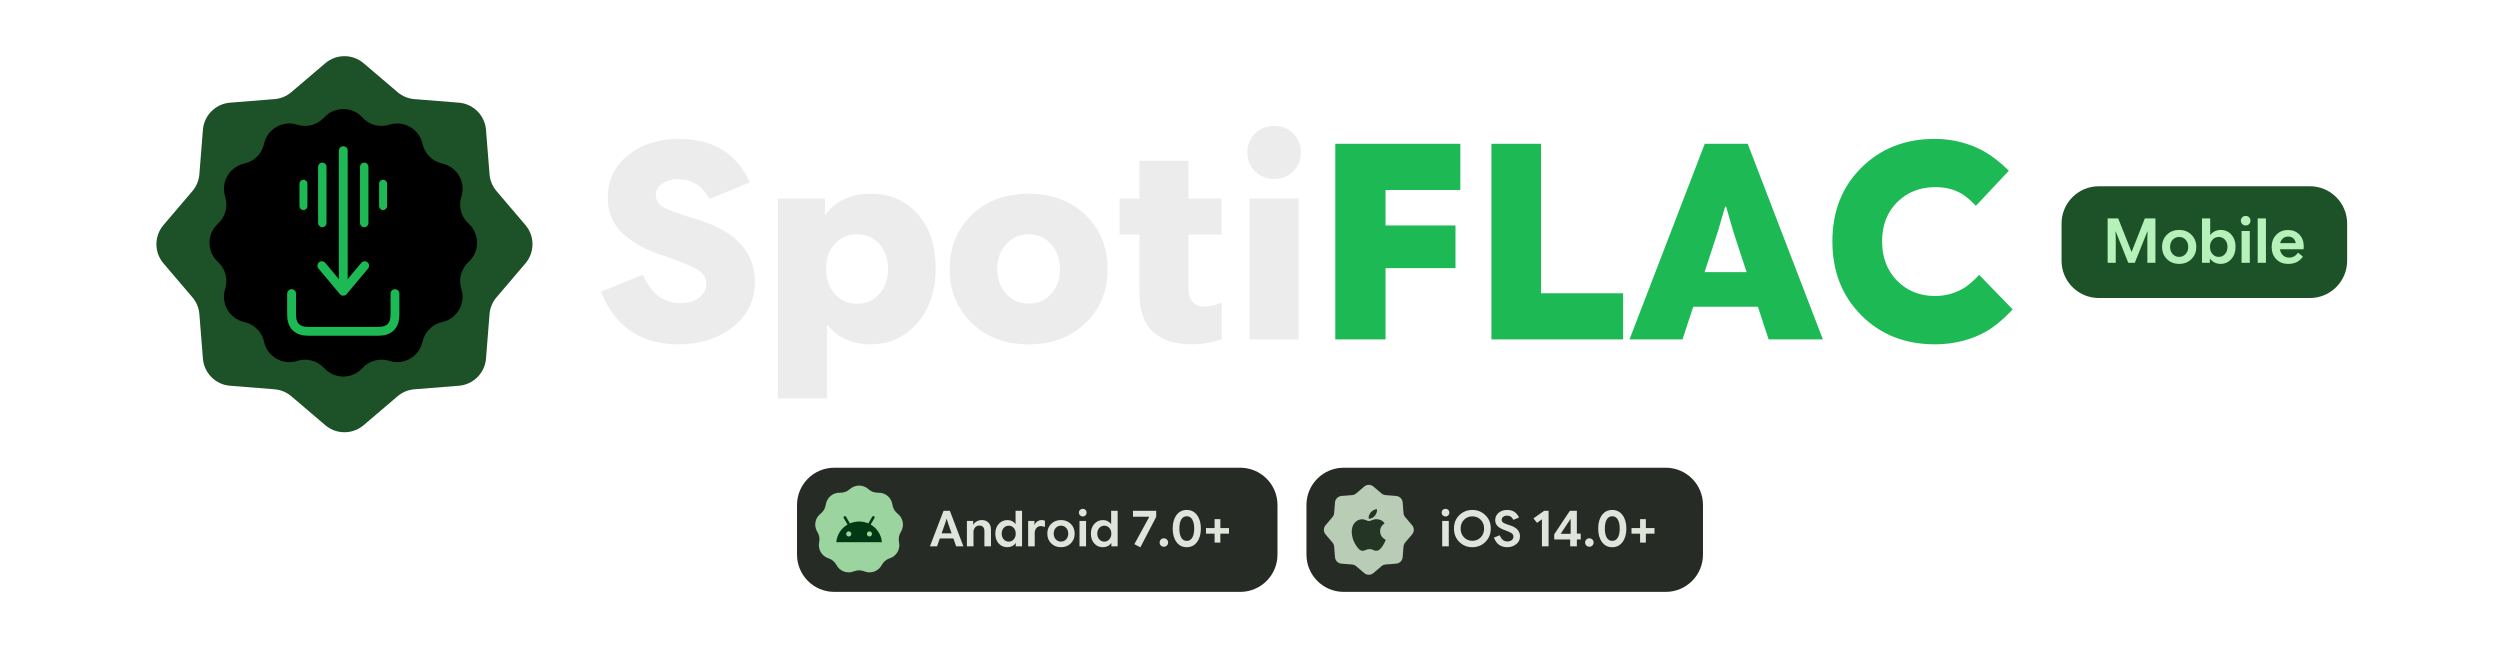
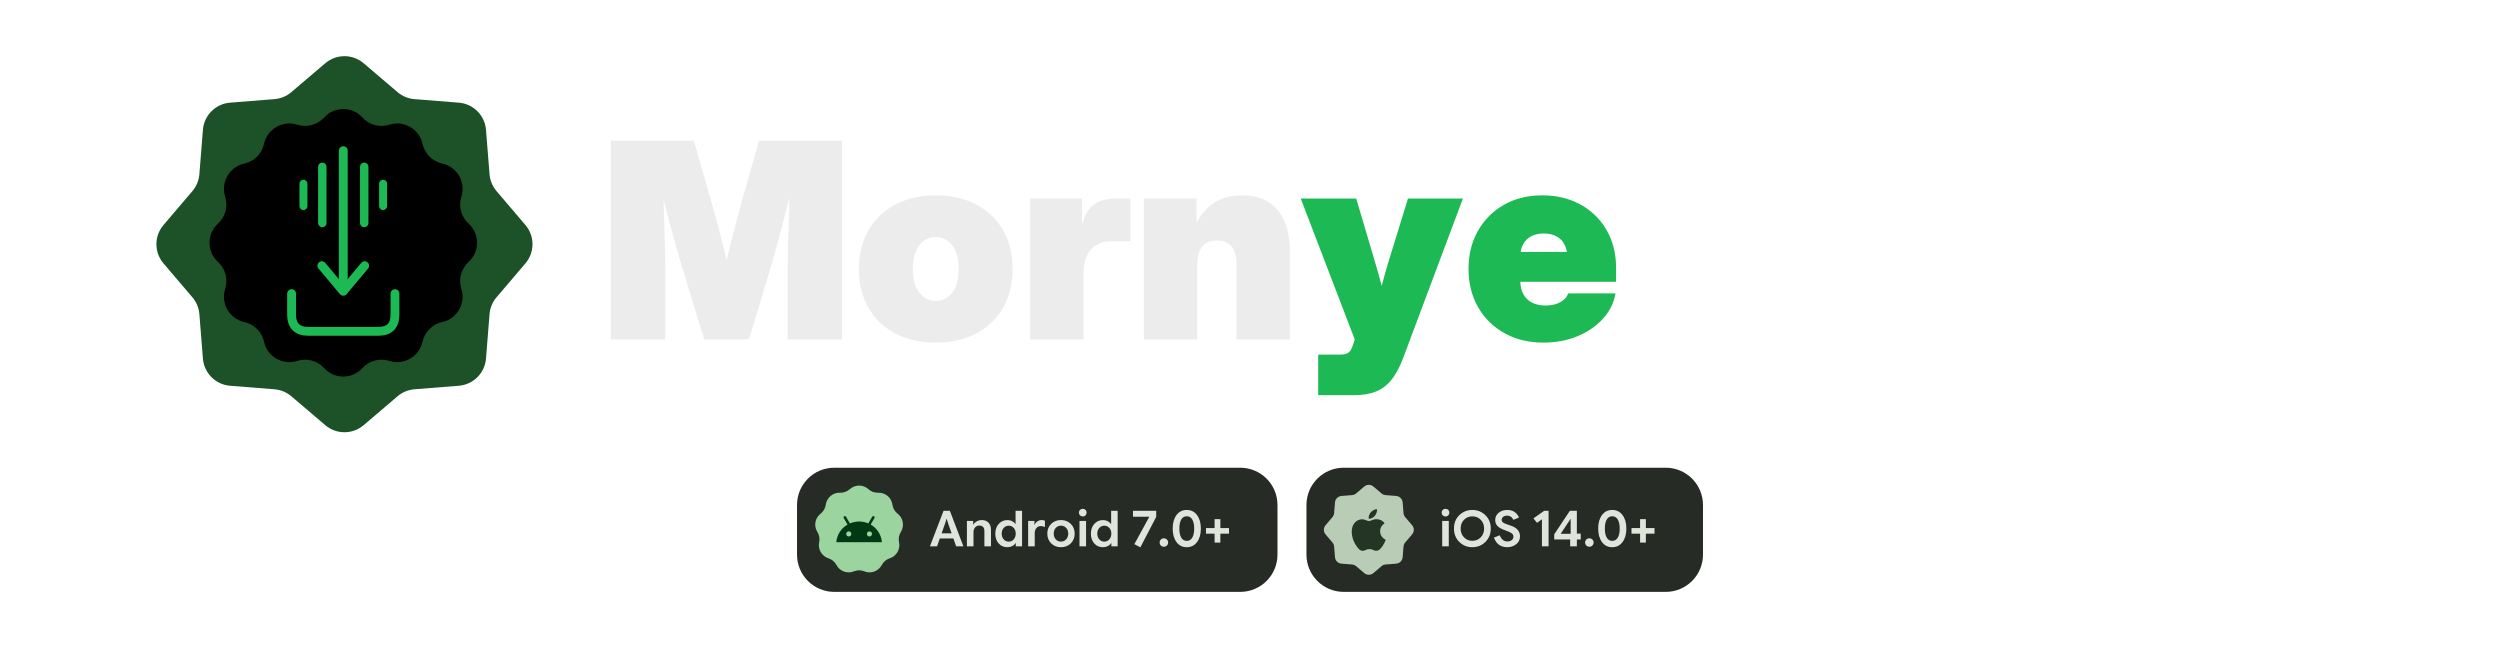
- <svg xmlns="http://www.w3.org/2000/svg" width="1208" height="320" viewBox="0 0 1208 320" role="img" aria-label="SpotiFLAC Mobile for Android 7.0+ and iOS 14.0+">
+ <svg xmlns="http://www.w3.org/2000/svg" width="1208" height="320" viewBox="0 0 1208 320" role="img" aria-label="Mornye for Android 7.0+ and iOS 14.0+">
  <style>
    .front, .back { transform-origin: 165.87px 118px; }
    .front { animation: spin 40s linear infinite; }
    .back { animation: spin 64s linear infinite reverse; }
    @keyframes spin { to { transform: rotate(360deg); } }
    @media (prefers-reduced-motion: reduce) { .front, .back { animation: none; } }
  </style>
  <g class="back">
    <path d="M99.69 50.00C99.69 51.79 99.07 53.59 97.83 55.04C95.30 58.01 92.77 60.98 90.24 63.95C89.18 65.19 88.54 66.74 88.41 68.37C88.10 72.26 87.79 76.15 87.48 80.04C87.18 83.84 84.15 86.87 80.35 87.17C76.46 87.48 72.57 87.79 68.68 88.10C67.05 88.23 65.50 88.87 64.26 89.93C61.29 92.46 58.32 94.99 55.35 97.52C52.45 100.00 48.17 100.00 45.27 97.52C42.30 94.99 39.33 92.46 36.36 89.93C35.11 88.87 33.57 88.23 31.94 88.10C28.05 87.79 24.16 87.48 20.27 87.17C16.46 86.87 13.44 83.84 13.14 80.04C12.83 76.15 12.52 72.26 12.21 68.37C12.08 66.74 11.44 65.19 10.38 63.95C7.85 60.98 5.32 58.01 2.79 55.04C0.31 52.14 0.31 47.86 2.79 44.96C5.32 41.99 7.85 39.02 10.38 36.05C11.44 34.81 12.08 33.26 12.21 31.63C12.52 27.74 12.83 23.85 13.14 19.96C13.44 16.16 16.46 13.13 20.27 12.83C24.16 12.52 28.05 12.21 31.94 11.90C33.57 11.77 35.11 11.13 36.36 10.07C39.33 7.54 42.30 5.01 45.27 2.48C48.17 0.00 52.45 0.00 55.35 2.48C58.32 5.01 61.29 7.54 64.26 10.07C65.50 11.13 67.05 11.77 68.68 11.90C72.57 12.21 76.46 12.52 80.35 12.83C84.15 13.13 87.18 16.16 87.48 19.96C87.79 23.85 88.10 27.74 88.41 31.63C88.54 33.26 89.18 34.81 90.24 36.05C92.77 39.02 95.30 41.99 97.83 44.96C99.07 46.41 99.69 48.21 99.69 50.00Z" fill="#1d5128" transform="translate(73.87 26) scale(1.84)" />
  </g>
  <g class="front">
    <path d="M50.00 0.52C52.56 0.52 55.12 1.55 57.00 3.61C59.49 6.34 63.35 7.38 66.88 6.25C72.19 4.56 77.81 7.81 79.00 13.25C79.79 16.87 82.62 19.69 86.23 20.48C91.68 21.67 94.92 27.29 93.23 32.61C92.11 36.13 93.14 39.99 95.88 42.48C100.00 46.24 100.00 52.73 95.88 56.49C93.14 58.98 92.11 62.83 93.23 66.36C94.92 71.67 91.68 77.29 86.23 78.49C82.62 79.28 79.79 82.10 79.00 85.71C77.81 91.16 72.19 94.41 66.88 92.72C63.35 91.59 59.49 92.63 57.00 95.36C53.24 99.48 46.76 99.48 43.00 95.36C40.51 92.63 36.65 91.59 33.12 92.72C27.81 94.41 22.19 91.16 21.00 85.71C20.21 82.10 17.38 79.28 13.77 78.49C8.32 77.29 5.08 71.67 6.77 66.36C7.89 62.83 6.86 58.98 4.12 56.49C0.00 52.73 0.00 46.24 4.12 42.48C6.86 39.99 7.89 36.13 6.77 32.61C5.08 27.29 8.32 21.67 13.77 20.48C17.38 19.69 20.21 16.87 21.00 13.25C22.19 7.81 27.81 4.56 33.12 6.25C36.65 7.38 40.51 6.34 43.00 3.61C44.88 1.55 47.44 0.52 50.00 0.52Z" fill="#000000" transform="translate(99.87 52) scale(1.32)" />
  </g>
  <g transform="translate(101.87 56) scale(0.125)">
    <g fill="none" stroke="#1DB954" stroke-linecap="round" stroke-linejoin="round" transform="matrix(.9 0 0 .9 51.2 1.2)">
      <path stroke-width="38" d="M512 148v592" />
      <path stroke-width="36.1" d="M422 217.4v241.2m180-241.2v241.2" />
      <path stroke-width="34.2" d="M341 290v96m342-96v96" />
      <path stroke-width="38" d="m420 642 92 110 92-110M290 762v90q0 72 72 72h300q72 0 72-72v-90" />
    </g>
  </g>
-   <path d="M327.71 166.38Q314.55 166.38 305.09 160.17Q295.63 153.97 290.42 140.94Q290.42 140.94 290.42 140.94Q290.42 140.94 290.42 140.94L310.59 132.76Q310.59 132.76 310.59 132.76Q310.59 132.76 310.59 132.76Q314 140.02 318.43 143.25Q322.85 146.49 328.7 146.49Q334.2 146.49 337.74 143.89Q341.28 141.3 341.28 136.9Q341.28 132.21 335.52 129.41Q329.76 126.6 319.75 123.28Q307.51 119.23 300.6 112.52Q293.68 105.81 293.68 95.47Q293.68 83.02 303.39 75.07Q313.1 67.11 328.37 67.11Q340.43 67.11 348.87 72.26Q357.32 77.41 362.38 88.14Q362.38 88.14 362.38 88.14Q362.38 88.14 362.38 88.14L342.89 96.11Q342.89 96.11 342.89 96.11Q342.89 96.11 342.89 96.11Q340.01 91.2 336.3 88.9Q332.59 86.6 327.36 86.6Q322.98 86.6 319.93 88.75Q316.89 90.89 316.89 94.26Q316.89 97.76 320.19 99.9Q323.49 102.05 335.56 105.63Q350.85 110.06 357.82 117.82Q364.78 125.59 364.78 136.1Q364.78 149.55 354.19 157.96Q343.59 166.38 327.71 166.38ZM375.87 192.51Q375.87 192.51 375.87 192.51Q375.87 192.51 375.87 192.51V95.98Q375.87 95.98 375.87 95.98Q375.87 95.98 375.87 95.98H398.62Q398.62 95.98 398.62 95.98Q398.62 95.98 398.62 95.98V109L393.34 103.5H399.1Q402 99.19 407.66 96.39Q413.31 93.6 420.88 93.6Q434.67 93.6 443.4 103.4Q452.12 113.2 452.12 129.69Q452.12 145.83 443.23 156.1Q434.34 166.38 420.53 166.38Q413.71 166.38 408.31 163.77Q402.91 161.16 400.11 157.14H399.63V192.51Q399.63 192.51 399.63 192.51Q399.63 192.51 399.63 192.51ZM414.17 146.8Q420.62 146.8 424.86 142.09Q429.11 137.38 429.11 130.02Q429.11 122.49 424.84 117.84Q420.57 113.18 414.17 113.18Q407.77 113.18 403.48 117.82Q399.19 122.46 399.19 130.01Q399.19 137.38 403.46 142.09Q407.72 146.8 414.17 146.8ZM497.04 166.38Q480.28 166.38 469.59 156.12Q458.9 145.87 458.9 130.05Q458.9 114.02 469.6 103.81Q480.3 93.6 497.04 93.6Q513.76 93.6 524.48 103.84Q535.19 114.08 535.19 130.05Q535.19 145.87 524.51 156.12Q513.83 166.38 497.04 166.38ZM497.07 146.75Q503.56 146.75 507.87 142.02Q512.18 137.29 512.18 130.02Q512.18 122.62 507.85 117.92Q503.51 113.22 497.07 113.22Q490.53 113.22 486.21 117.93Q481.89 122.64 481.89 130.01Q481.89 137.29 486.19 142.02Q490.49 146.75 497.07 146.75ZM575.78 166.38Q563.7 166.38 557.14 160.34Q550.57 154.3 550.57 141.63V77.67Q550.57 77.67 550.57 77.67Q550.57 77.67 550.57 77.67H574.24Q574.24 77.67 574.24 77.67Q574.24 77.67 574.24 77.67V138.85Q574.24 143.52 576.22 145.83Q578.2 148.14 582.1 148.14Q583.86 148.14 585.8 147.69Q587.75 147.24 590.35 146.22Q590.35 146.22 590.35 146.22Q590.35 146.22 590.35 146.22V163.96Q590.35 163.96 590.35 163.96Q590.35 163.96 590.35 163.96Q586.1 165.28 582.8 165.83Q579.5 166.38 575.78 166.38ZM540.98 113.31Q540.98 113.31 540.98 113.31Q540.98 113.31 540.98 113.31V95.98Q540.98 95.98 540.98 95.98Q540.98 95.98 540.98 95.98H590.3Q590.3 95.98 590.3 95.98Q590.3 95.98 590.3 95.98V113.31Q590.3 113.31 590.3 113.31Q590.3 113.31 590.3 113.31ZM603.77 164Q603.77 164 603.77 164Q603.77 164 603.77 164V95.98Q603.77 95.98 603.77 95.98Q603.77 95.98 603.77 95.98H627.53Q627.53 95.98 627.53 95.98Q627.53 95.98 627.53 95.98V164Q627.53 164 627.53 164Q627.53 164 627.53 164ZM615.67 86.47Q610.19 86.47 606.45 82.78Q602.71 79.08 602.71 73.65Q602.71 68.12 606.45 64.49Q610.19 60.86 615.67 60.86Q621.23 60.86 624.91 64.49Q628.58 68.12 628.58 73.65Q628.58 79.08 624.91 82.78Q621.23 86.47 615.67 86.47Z" fill="#ececec" />
-   <path d="M645.21 164Q645.21 164 645.21 164Q645.21 164 645.21 164V69.49Q645.21 69.49 645.21 69.49Q645.21 69.49 645.21 69.49H705.63Q705.63 69.49 705.63 69.49Q705.63 69.49 705.63 69.49V91.8Q705.63 91.8 705.63 91.8Q705.63 91.8 705.63 91.8H669.5V164Q669.5 164 669.5 164Q669.5 164 669.5 164ZM659.16 129.55V108.96H703.29Q703.29 108.96 703.29 108.96Q703.29 108.96 703.29 108.96V129.55Q703.29 129.55 703.29 129.55Q703.29 129.55 703.29 129.55ZM720.65 164Q720.65 164 720.65 164Q720.65 164 720.65 164V69.49Q720.65 69.49 720.65 69.49Q720.65 69.49 720.65 69.49H744.63Q744.63 69.49 744.63 69.49Q744.63 69.49 744.63 69.49V141.69H784.28Q784.28 141.69 784.28 141.69Q784.28 141.69 784.28 141.69V164Q784.28 164 784.28 164Q784.28 164 784.28 164ZM787.38 164Q787.38 164 787.38 164Q787.38 164 787.38 164L823.74 69.49Q823.74 69.49 823.74 69.49Q823.74 69.49 823.74 69.49H844.49Q844.49 69.49 844.49 69.49Q844.49 69.49 844.49 69.49L880.83 164Q880.83 164 880.83 164Q880.83 164 880.83 164H854.59Q854.59 164 854.59 164Q854.59 164 854.59 164L837.56 111.95L834.06 99.85H833.58L830.08 111.86L812.99 164Q812.99 164 812.99 164Q812.99 164 812.99 164ZM805.59 148.2 811.75 131.48H854.57L861.12 148.2ZM934.98 166.38Q913.37 166.38 899.39 152.35Q885.41 138.33 885.41 116.66Q885.41 94.92 899.41 81.02Q913.42 67.11 934.95 67.11Q941.36 67.11 947.57 68.72Q953.79 70.32 959.11 73.37Q964.43 76.42 970.68 82.49Q970.68 82.49 970.68 82.49Q970.68 82.49 970.68 82.49L954.75 99.45Q954.75 99.45 954.75 99.45Q954.75 99.45 954.75 99.45Q950.99 95.51 948.08 93.75Q945.16 91.99 942.03 91.21Q938.89 90.43 935.13 90.43Q924.06 90.43 916.75 97.67Q909.43 104.91 909.43 116.63Q909.43 128.29 916.69 135.66Q923.95 143.03 935.04 143.03Q938.91 143.03 942.63 141.96Q946.35 140.88 949.42 138.89Q952.49 136.9 956.34 132.83Q956.34 132.83 956.34 132.83Q956.34 132.83 956.34 132.83L972.53 149.5Q972.53 149.5 972.53 149.5Q972.53 149.5 972.53 149.5Q966.02 156.41 960.42 159.74Q954.82 163.08 948.31 164.73Q941.8 166.38 934.98 166.38Z" fill="#1db954" />
-   <rect x="996.14" y="90" width="138" height="54" rx="18" fill="#1d5128" />
-   <path d="M1018.41 127Q1018.41 127 1018.41 127Q1018.41 127 1018.41 127V105.52Q1018.41 105.52 1018.41 105.52Q1018.41 105.52 1018.41 105.52H1023.51Q1023.51 105.52 1023.51 105.52Q1023.51 105.52 1023.51 105.52L1029.93 121.67H1030.03L1036.4 105.52Q1036.4 105.52 1036.4 105.52Q1036.4 105.52 1036.4 105.52H1041.5Q1041.5 105.52 1041.5 105.52Q1041.5 105.52 1041.5 105.52V127Q1041.5 127 1041.5 127Q1041.5 127 1041.5 127H1037.6Q1037.6 127 1037.6 127Q1037.6 127 1037.6 127V115.45L1037.71 111.81H1037.61L1031.53 127Q1031.53 127 1031.53 127Q1031.53 127 1031.53 127H1028.39Q1028.39 127 1028.39 127Q1028.39 127 1028.39 127L1022.31 111.81H1022.21L1022.33 115.45V127Q1022.33 127 1022.33 127Q1022.33 127 1022.33 127ZM1052.97 127.51Q1049.37 127.51 1047.04 125.18Q1044.71 122.85 1044.71 119.31Q1044.71 115.71 1047.04 113.41Q1049.38 111.11 1052.97 111.11Q1056.55 111.11 1058.89 113.43Q1061.24 115.74 1061.24 119.31Q1061.24 122.85 1058.91 125.18Q1056.58 127.51 1052.97 127.51ZM1052.97 124.13Q1054.84 124.13 1056.09 122.77Q1057.35 121.42 1057.35 119.31Q1057.35 117.16 1056.08 115.83Q1054.82 114.49 1052.97 114.49Q1051.11 114.49 1049.85 115.83Q1048.59 117.17 1048.59 119.3Q1048.59 121.42 1049.84 122.77Q1051.09 124.13 1052.97 124.13ZM1072.96 127.51Q1071.36 127.51 1070.02 126.81Q1068.68 126.11 1067.9 124.98H1066.9L1067.8 123.98V127Q1067.8 127 1067.8 127Q1067.8 127 1067.8 127H1064Q1064 127 1064 127Q1064 127 1064 127V105.52Q1064 105.52 1064 105.52Q1064 105.52 1064 105.52H1067.97Q1067.97 105.52 1067.97 105.52Q1067.97 105.52 1067.97 105.52V113.52H1068.07Q1068.83 112.43 1070.15 111.77Q1071.46 111.11 1073.01 111.11Q1076.13 111.11 1078.17 113.35Q1080.21 115.6 1080.21 119.25Q1080.21 122.86 1078.15 125.19Q1076.1 127.51 1072.96 127.51ZM1072.1 124.13Q1073.9 124.13 1075.11 122.77Q1076.32 121.41 1076.32 119.28Q1076.32 117.15 1075.1 115.82Q1073.88 114.49 1072.1 114.49Q1070.32 114.49 1069.09 115.81Q1067.86 117.14 1067.86 119.28Q1067.86 121.41 1069.08 122.77Q1070.3 124.13 1072.1 124.13ZM1083.12 127Q1083.12 127 1083.12 127Q1083.12 127 1083.12 127V111.62Q1083.12 111.62 1083.12 111.62Q1083.12 111.62 1083.12 111.62H1087.1Q1087.1 111.62 1087.1 111.62Q1087.1 111.62 1087.1 111.62V127Q1087.1 127 1087.1 127Q1087.1 127 1087.1 127ZM1085.11 108.95Q1084.14 108.95 1083.46 108.27Q1082.78 107.6 1082.78 106.63Q1082.78 105.64 1083.46 104.98Q1084.14 104.33 1085.11 104.33Q1086.11 104.33 1086.77 104.98Q1087.43 105.64 1087.43 106.63Q1087.43 107.6 1086.77 108.27Q1086.11 108.95 1085.11 108.95ZM1090.92 127Q1090.92 127 1090.92 127Q1090.92 127 1090.92 127V105.52Q1090.92 105.52 1090.92 105.52Q1090.92 105.52 1090.92 105.52H1094.9Q1094.9 105.52 1094.9 105.52Q1094.9 105.52 1094.9 105.52V127Q1094.9 127 1094.9 127Q1094.9 127 1094.9 127ZM1105.63 127.51Q1102.03 127.51 1099.85 125.22Q1097.67 122.94 1097.67 119.34Q1097.67 115.78 1099.88 113.46Q1102.08 111.14 1105.63 111.14Q1108.91 111.14 1111.04 113.32Q1113.17 115.5 1113.17 119.09Q1113.17 119.46 1113.15 119.73Q1113.12 119.99 1113.05 120.45Q1113.05 120.45 1113.05 120.45Q1113.05 120.45 1113.05 120.45L1099.62 120.46V117.47H1109.3Q1109.12 116.09 1108.17 115.19Q1107.21 114.3 1105.62 114.3Q1103.82 114.3 1102.7 115.6Q1101.57 116.91 1101.57 119.19Q1101.57 121.64 1102.83 123.06Q1104.09 124.47 1106.13 124.47Q1107.48 124.47 1108.51 123.89Q1109.55 123.31 1110.41 122.11Q1110.41 122.11 1110.41 122.11Q1110.41 122.11 1110.41 122.11L1112.78 123.99Q1112.78 123.99 1112.78 123.99Q1112.78 123.99 1112.78 123.99Q1111.54 125.73 1109.84 126.62Q1108.14 127.51 1105.63 127.51Z" fill="#b7f1ba" />
+   <path d="M295.16 164V67.96H335.25L343.88 98Q344.98 101.87 346.46 107.44Q347.94 113.02 349.52 119.14Q351.1 125.26 352.42 130.84Q353.74 136.41 354.58 140.28H347.69Q348.52 136.41 349.84 130.84Q351.17 125.26 352.71 119.14Q354.26 113.02 355.71 107.44Q357.16 101.87 358.26 98L366.76 67.96H406.92V164H380.62V126.88Q380.62 123.59 380.78 118.37Q380.94 113.15 381.14 106.96Q381.33 100.77 381.49 94.42Q381.65 88.07 381.65 82.53H384.68Q383.33 88.07 381.72 94.36Q380.11 100.64 378.53 106.8Q376.95 112.95 375.53 118.17Q374.11 123.39 373.08 126.88L361.93 164H340.27L328.93 126.88Q327.9 123.39 326.42 118.17Q324.93 112.95 323.32 106.8Q321.71 100.64 320.07 94.36Q318.42 88.07 317.01 82.53H320.42Q320.42 88.07 320.58 94.42Q320.74 100.77 320.94 106.96Q321.13 113.15 321.29 118.37Q321.45 123.59 321.45 126.88V164ZM452.16 165.55Q441.14 165.55 432.76 161.2Q424.38 156.85 419.71 148.85Q415.04 140.86 415.04 129.97Q415.04 119.08 419.71 111.12Q424.38 103.16 432.76 98.77Q441.14 94.39 452.16 94.39Q463.25 94.39 471.6 98.77Q479.94 103.16 484.62 111.12Q489.29 119.08 489.29 129.97Q489.29 140.86 484.62 148.85Q479.94 156.85 471.6 161.2Q463.25 165.55 452.16 165.55ZM452.16 145.44Q455.26 145.44 457.77 143.7Q460.29 141.96 461.77 138.51Q463.25 135.06 463.25 129.97Q463.25 124.81 461.77 121.4Q460.29 117.98 457.77 116.24Q455.26 114.5 452.16 114.5Q449.13 114.5 446.59 116.24Q444.04 117.98 442.56 121.4Q441.08 124.81 441.08 129.97Q441.08 135.06 442.56 138.51Q444.04 141.96 446.59 143.7Q449.13 145.44 452.16 145.44ZM497.8 164V95.94H522.8V108.31H522.93Q524.8 101.42 528.73 98.68Q532.67 95.94 539.69 95.94Q541.56 95.94 543.08 95.94Q544.59 95.94 546.14 95.94V116.56Q544.78 116.56 541.98 116.56Q539.18 116.56 536.73 116.56Q532.73 116.56 529.77 118.37Q526.8 120.17 525.19 123.49Q523.58 126.81 523.58 131.39V164ZM578.49 127.91V164H552.71V95.94H578.17V114.69H574.82Q577.98 105.8 583.97 100.09Q589.96 94.39 600.28 94.39Q607.88 94.39 612.97 97.65Q618.07 100.9 620.64 106.89Q623.22 112.89 623.22 121.07V164H597.44V126.88Q597.44 121.72 594.99 118.95Q592.54 116.18 587.97 116.18Q584.94 116.18 582.81 117.46Q580.68 118.75 579.59 121.36Q578.49 123.97 578.49 127.91Z" fill="#ececec" />
+   <path d="M636.95 190.94V171.35H647.26Q649.65 171.35 650.91 170.77Q652.16 170.19 652.87 168.8Q653.58 167.42 654.29 165.03L654.61 164L628.51 95.94H655.32L663.89 124.81Q665.96 131.71 667.79 138.7Q669.63 145.7 671.43 152.66H664.02Q665.7 145.7 667.5 138.67Q669.31 131.64 671.43 124.81L680.33 95.94H706.88L678.14 172.64Q675.69 179.28 672.53 183.3Q669.37 187.33 664.99 189.14Q660.61 190.94 654.48 190.94Q650.23 190.94 645.72 190.94Q641.21 190.94 636.95 190.94ZM745.75 165.55Q735.18 165.55 726.99 161Q718.81 156.46 714.2 148.4Q709.59 140.35 709.59 129.97Q709.59 119.53 714.17 111.5Q718.74 103.48 726.77 98.93Q734.79 94.39 745.23 94.39Q753.1 94.39 759.61 96.94Q766.12 99.48 770.88 104.16Q775.65 108.83 778.26 115.21Q780.88 121.59 780.88 129.26V136.16H717.2V121.72H769.14L757.29 124.23Q757.29 120.62 755.93 118.08Q754.58 115.53 752.06 114.18Q749.55 112.82 745.94 112.82Q742.4 112.82 739.85 114.18Q737.3 115.53 735.95 118.08Q734.6 120.62 734.6 124.23V135.64Q734.6 139.38 736.05 142.09Q737.5 144.79 740.24 146.21Q742.98 147.63 746.78 147.63Q749.55 147.63 751.77 146.92Q754 146.21 755.54 144.89Q757.09 143.57 757.8 141.76H780.62Q779.39 148.72 774.49 154.07Q769.6 159.42 762.15 162.49Q754.71 165.55 745.75 165.55Z" fill="#1db954" />
  <rect x="385.12" y="226" width="232.16" height="60" rx="18" fill="#272b26" />
  <path d="M50.00 1.42C53.65 1.42 57.30 2.73 60.19 5.35C63.13 8.01 67.00 9.42 70.96 9.27C78.76 8.97 85.51 14.63 86.57 22.37C87.11 26.30 89.16 29.86 92.30 32.29C98.47 37.08 100.00 45.76 95.84 52.36C93.72 55.72 93.01 59.77 93.85 63.65C95.50 71.28 91.09 78.91 83.66 81.30C79.88 82.51 76.73 85.15 74.88 88.67C71.24 95.57 62.96 98.58 55.73 95.63C52.06 94.13 47.94 94.13 44.27 95.63C37.04 98.58 28.76 95.57 25.12 88.67C23.27 85.15 20.12 82.51 16.34 81.30C8.91 78.91 4.50 71.28 6.15 63.65C6.99 59.77 6.28 55.72 4.16 52.36C0.00 45.76 1.53 37.08 7.70 32.29C10.84 29.86 12.89 26.30 13.43 22.37C14.49 14.63 21.24 8.97 29.04 9.27C33.00 9.42 36.87 8.01 39.81 5.35C42.70 2.73 46.35 1.42 50.00 1.42Z" fill="#9cd49f" transform="translate(393.12 234) scale(0.44)" />
  <path d="M420.7 253.47 422.57 250.28C422.71 250 422.62 249.62 422.29 249.44C422.01 249.3 421.64 249.39 421.45 249.67L419.57 252.91C416.71 251.69 413.53 251.69 410.67 252.91L408.79 249.67C408.56 249.39 408.18 249.3 407.9 249.48C407.62 249.67 407.53 250 407.67 250.28L409.54 253.47C406.4 255.25 404.39 258.44 404.1 262H426.14C425.85 258.44 423.84 255.25 420.7 253.47ZM410.1 259.23C409.45 259.23 408.89 258.67 408.89 258.02C408.89 257.31 409.45 256.75 410.1 256.75C410.81 256.75 411.37 257.31 411.37 258.02C411.37 258.67 410.81 259.23 410.1 259.23ZM420.14 259.23C419.43 259.23 418.87 258.67 418.87 258.02C418.87 257.31 419.43 256.75 420.14 256.75C420.79 256.75 421.35 257.31 421.35 258.02C421.35 258.67 420.79 259.23 420.14 259.23Z" fill="#003914" />
  <path d="M449.34 264Q449.34 264 449.34 264Q449.34 264 449.34 264L455.92 246.82Q455.92 246.82 455.92 246.82Q455.92 246.82 455.92 246.82H458.98Q458.98 246.82 458.98 246.82Q458.98 246.82 458.98 246.82L465.52 264Q465.52 264 465.52 264Q465.52 264 465.52 264H462.01Q462.01 264 462.01 264Q462.01 264 462.01 264L458.11 252.84L457.45 250.7H457.37L456.71 252.83L452.78 264Q452.78 264 452.78 264Q452.78 264 452.78 264ZM452.39 260.2 453.3 257.72H461.15L462.1 260.2ZM467.21 264V251.7Q467.21 251.7 467.21 251.7Q467.21 251.7 467.21 251.7H470.25Q470.25 251.7 470.25 251.7Q470.25 251.7 470.25 251.7V253.93L469.9 253.49H470.33Q470.91 252.49 472.03 251.89Q473.16 251.29 474.36 251.29Q476.45 251.29 477.64 252.54Q478.84 253.79 478.84 255.95V264Q478.84 264 478.84 264Q478.84 264 478.84 264H475.66Q475.66 264 475.66 264Q475.66 264 475.66 264V256.63Q475.66 255.31 475.02 254.63Q474.38 253.95 473.15 253.95Q471.97 253.95 471.18 254.86Q470.39 255.78 470.39 257.08V264Q470.39 264 470.39 264Q470.39 264 470.39 264H467.21Q467.21 264 467.21 264Q467.21 264 467.21 264ZM486.7 264.41Q484.2 264.41 482.56 262.6Q480.93 260.8 480.93 257.87Q480.93 254.97 482.6 253.14Q484.26 251.3 486.81 251.3Q488.05 251.3 489.08 251.84Q490.12 252.37 490.64 253.23H490.72V246.82Q490.72 246.82 490.72 246.82Q490.72 246.82 490.72 246.82H493.86Q493.86 246.82 493.86 246.82Q493.86 246.82 493.86 246.82V264Q493.86 264 493.86 264Q493.86 264 493.86 264H490.82Q490.82 264 490.82 264Q490.82 264 490.82 264V261.92L491.14 262.4H490.74Q490.19 263.31 489.1 263.86Q488.01 264.41 486.7 264.41ZM487.41 261.72Q488.85 261.72 489.83 260.63Q490.8 259.54 490.8 257.84Q490.8 256.14 489.82 255.08Q488.84 254.01 487.41 254.01Q485.99 254.01 485.01 255.08Q484.02 256.14 484.02 257.85Q484.02 259.54 485 260.63Q485.98 261.72 487.41 261.72ZM496.8 264Q496.8 264 496.8 264Q496.8 264 496.8 264V251.7Q496.8 251.7 496.8 251.7Q496.8 251.7 496.8 251.7H499.84Q499.84 251.7 499.84 251.7Q499.84 251.7 499.84 251.7V254.01L499.48 253.61H499.92Q500.26 252.6 501.25 251.95Q502.23 251.29 503.32 251.29Q503.65 251.29 504 251.34Q504.35 251.4 504.91 251.59Q504.91 251.59 504.91 251.59Q504.91 251.59 504.91 251.59V254.63Q504.91 254.63 504.91 254.63Q504.91 254.63 504.91 254.63Q504.15 254.36 503.72 254.28Q503.3 254.19 502.94 254.19Q501.67 254.19 500.83 255.13Q499.98 256.08 499.98 257.51V264Q499.98 264 499.98 264Q499.98 264 499.98 264ZM512.67 264.41Q509.79 264.41 507.92 262.55Q506.06 260.68 506.06 257.85Q506.06 254.97 507.93 253.13Q509.8 251.29 512.67 251.29Q515.53 251.29 517.41 253.14Q519.28 254.99 519.28 257.85Q519.28 260.68 517.42 262.55Q515.56 264.41 512.67 264.41ZM512.67 261.7Q514.16 261.7 515.16 260.62Q516.17 259.53 516.17 257.84Q516.17 256.13 515.16 255.06Q514.14 254 512.67 254Q511.18 254 510.17 255.07Q509.16 256.14 509.16 257.84Q509.16 259.53 510.16 260.62Q511.16 261.7 512.67 261.7ZM521.61 264Q521.61 264 521.61 264Q521.61 264 521.61 264V251.7Q521.61 251.7 521.61 251.7Q521.61 251.7 521.61 251.7H524.79Q524.79 251.7 524.79 251.7Q524.79 251.7 524.79 251.7V264Q524.79 264 524.79 264Q524.79 264 524.79 264ZM523.2 249.56Q522.42 249.56 521.88 249.02Q521.33 248.48 521.33 247.7Q521.33 246.91 521.88 246.39Q522.42 245.86 523.2 245.86Q524 245.86 524.53 246.39Q525.05 246.91 525.05 247.7Q525.05 248.48 524.53 249.02Q524 249.56 523.2 249.56ZM532.89 264.41Q530.38 264.41 528.75 262.6Q527.12 260.8 527.12 257.87Q527.12 254.97 528.78 253.14Q530.45 251.3 533 251.3Q534.23 251.3 535.27 251.84Q536.31 252.37 536.82 253.23H536.9V246.82Q536.9 246.82 536.9 246.82Q536.9 246.82 536.9 246.82H540.05Q540.05 246.82 540.05 246.82Q540.05 246.82 540.05 246.82V264Q540.05 264 540.05 264Q540.05 264 540.05 264H537.01Q537.01 264 537.01 264Q537.01 264 537.01 264V261.92L537.33 262.4H536.93Q536.38 263.31 535.29 263.86Q534.2 264.41 532.89 264.41ZM533.6 261.72Q535.04 261.72 536.01 260.63Q536.99 259.54 536.99 257.84Q536.99 256.14 536.01 255.08Q535.02 254.01 533.6 254.01Q532.18 254.01 531.2 255.08Q530.21 256.14 530.21 257.85Q530.21 259.54 531.19 260.63Q532.16 261.72 533.6 261.72ZM548.12 262.94Q548.12 262.94 548.12 262.94Q548.12 262.94 548.12 262.94L555.31 249.76L555.28 249.68H547.45Q547.45 249.68 547.45 249.68Q547.45 249.68 547.45 249.68V246.82Q547.45 246.82 547.45 246.82Q547.45 246.82 547.45 246.82H558.68Q558.68 246.82 558.68 246.82Q558.68 246.82 558.68 246.82V249.74Q558.68 249.74 558.68 249.74Q558.68 249.74 558.68 249.74L551.02 264.47Q551.02 264.47 551.02 264.47Q551.02 264.47 551.02 264.47ZM562.38 264.18Q561.52 264.18 560.92 263.59Q560.33 263 560.33 262.14Q560.33 261.29 560.92 260.7Q561.52 260.11 562.38 260.11Q563.25 260.11 563.84 260.7Q564.44 261.29 564.44 262.14Q564.44 263 563.84 263.59Q563.25 264.18 562.38 264.18ZM573.42 264.41Q570.31 264.41 568.47 261.92Q566.64 259.43 566.64 255.4Q566.64 251.37 568.47 248.89Q570.31 246.41 573.42 246.41Q576.56 246.41 578.41 248.89Q580.26 251.37 580.26 255.4Q580.26 259.43 578.41 261.92Q576.56 264.41 573.42 264.41ZM573.44 261.35Q575.18 261.35 576.11 259.78Q577.04 258.2 577.04 255.4Q577.04 252.6 576.11 251.03Q575.18 249.46 573.44 249.46Q571.71 249.46 570.78 251.03Q569.86 252.6 569.86 255.4Q569.86 258.2 570.78 259.78Q571.71 261.35 573.44 261.35ZM586.89 262.18Q586.89 262.18 586.89 262.18Q586.89 262.18 586.89 262.18V250.86Q586.89 250.86 586.89 250.86Q586.89 250.86 586.89 250.86H589.68Q589.68 250.86 589.68 250.86Q589.68 250.86 589.68 250.86V262.18Q589.68 262.18 589.68 262.18Q589.68 262.18 589.68 262.18ZM582.74 257.87Q582.74 257.87 582.74 257.87Q582.74 257.87 582.74 257.87V255.16Q582.74 255.16 582.74 255.16Q582.74 255.16 582.74 255.16H593.86Q593.86 255.16 593.86 255.16Q593.86 255.16 593.86 255.16V257.87Q593.86 257.87 593.86 257.87Q593.86 257.87 593.86 257.87Z" fill="#e0e4db" />
  <rect x="631.28" y="226" width="191.6" height="60" rx="18" fill="#272b26" />
  <path d="M99.69 50.00C99.69 51.79 99.07 53.59 97.83 55.04C95.30 58.01 92.77 60.98 90.24 63.95C89.18 65.19 88.54 66.74 88.41 68.37C88.10 72.26 87.79 76.15 87.48 80.04C87.18 83.84 84.15 86.87 80.35 87.17C76.46 87.48 72.57 87.79 68.68 88.10C67.05 88.23 65.50 88.87 64.26 89.93C61.29 92.46 58.32 94.99 55.35 97.52C52.45 100.00 48.17 100.00 45.27 97.52C42.30 94.99 39.33 92.46 36.36 89.93C35.11 88.87 33.57 88.23 31.94 88.10C28.05 87.79 24.16 87.48 20.27 87.17C16.46 86.87 13.44 83.84 13.14 80.04C12.83 76.15 12.52 72.26 12.21 68.37C12.08 66.74 11.44 65.19 10.38 63.95C7.85 60.98 5.32 58.01 2.79 55.04C0.31 52.14 0.31 47.86 2.79 44.96C5.32 41.99 7.85 39.02 10.38 36.05C11.44 34.81 12.08 33.26 12.21 31.63C12.52 27.74 12.83 23.85 13.14 19.96C13.44 16.16 16.46 13.13 20.27 12.83C24.16 12.52 28.05 12.21 31.94 11.90C33.57 11.77 35.11 11.13 36.36 10.07C39.33 7.54 42.30 5.01 45.27 2.48C48.17 0.00 52.45 0.00 55.35 2.48C58.32 5.01 61.29 7.54 64.26 10.07C65.50 11.13 67.05 11.77 68.68 11.90C72.57 12.21 76.46 12.52 80.35 12.83C84.15 13.13 87.18 16.16 87.48 19.96C87.79 23.85 88.10 27.74 88.41 31.63C88.54 33.26 89.18 34.81 90.24 36.05C92.77 39.02 95.30 41.99 97.83 44.96C99.07 46.41 99.69 48.21 99.69 50.00Z" fill="#b8ccb6" transform="translate(639.28 234) scale(0.44)" />
  <path d="M12.152 6.896c-.948 0-2.415-1.078-3.96-1.04-2.04.027-3.91 1.183-4.961 3.014-2.117 3.675-.546 9.103 1.519 12.09 1.013 1.454 2.208 3.09 3.792 3.039 1.52-.065 2.09-.987 3.935-.987 1.831 0 2.35.987 3.96.948 1.637-.026 2.676-1.48 3.676-2.948 1.156-1.688 1.636-3.325 1.662-3.415-.039-.013-3.182-1.221-3.22-4.857-.026-3.04 2.48-4.494 2.597-4.559-1.429-2.09-3.623-2.324-4.39-2.376-2-.156-3.675 1.09-4.61 1.09zM15.53 3.83c.843-1.012 1.4-2.427 1.245-3.83-1.207.052-2.662.805-3.532 1.818-.78.896-1.454 2.338-1.273 3.714 1.338.104 2.715-.688 3.559-1.701" fill="#243425" transform="translate(651.28 246) scale(0.84)" />
  <path d="M696.87 264Q696.87 264 696.87 264Q696.87 264 696.87 264V251.7Q696.87 251.7 696.87 251.7Q696.87 251.7 696.87 251.7H700.05Q700.05 251.7 700.05 251.7Q700.05 251.7 700.05 251.7V264Q700.05 264 700.05 264Q700.05 264 700.05 264ZM698.46 249.56Q697.68 249.56 697.14 249.02Q696.6 248.48 696.6 247.7Q696.6 246.91 697.14 246.39Q697.68 245.86 698.46 245.86Q699.26 245.86 699.79 246.39Q700.32 246.91 700.32 247.7Q700.32 248.48 699.79 249.02Q699.26 249.56 698.46 249.56ZM711.45 264.41Q707.74 264.41 705.15 261.88Q702.56 259.34 702.56 255.38Q702.56 251.42 705.16 248.91Q707.77 246.41 711.45 246.41Q715.12 246.41 717.73 248.93Q720.34 251.45 720.34 255.38Q720.34 259.29 717.75 261.85Q715.16 264.41 711.45 264.41ZM711.45 261.32Q713.87 261.32 715.5 259.64Q717.12 257.96 717.12 255.38Q717.12 252.79 715.48 251.15Q713.85 249.5 711.45 249.5Q709.05 249.5 707.41 251.16Q705.78 252.81 705.78 255.38Q705.78 257.96 707.4 259.64Q709.03 261.32 711.45 261.32ZM728.27 264.41Q726.04 264.41 724.4 263.29Q722.76 262.18 721.85 259.77Q721.85 259.77 721.85 259.77Q721.85 259.77 721.85 259.77L724.66 258.65Q724.66 258.65 724.66 258.65Q724.66 258.65 724.66 258.65Q725.33 260.21 726.23 260.92Q727.13 261.63 728.39 261.63Q729.67 261.63 730.48 260.98Q731.29 260.33 731.29 259.26Q731.29 258.3 730.39 257.64Q729.48 256.99 727.39 256.28Q724.79 255.41 723.64 254.22Q722.48 253.03 722.48 251.32Q722.48 249.18 724.12 247.79Q725.76 246.41 728.27 246.41Q730.27 246.41 731.7 247.3Q733.12 248.2 733.99 250.05Q733.99 250.05 733.99 250.05Q733.99 250.05 733.99 250.05L731.28 251.18Q731.28 251.18 731.28 251.18Q731.28 251.18 731.28 251.18Q730.73 250.12 729.99 249.63Q729.26 249.15 728.14 249.15Q727.14 249.15 726.38 249.71Q725.62 250.27 725.62 251.16Q725.62 251.92 726.26 252.46Q726.89 252.99 729.41 253.78Q732.03 254.58 733.24 255.92Q734.46 257.26 734.46 259.16Q734.46 261.55 732.62 262.98Q730.78 264.41 728.27 264.41ZM745.06 264Q745.06 264 745.06 264Q745.06 264 745.06 264V250.92L742.69 252.64Q742.69 252.64 742.69 252.64Q742.69 252.64 742.69 252.64L740.96 250.48Q740.96 250.48 740.96 250.48Q740.96 250.48 740.96 250.48L746.15 246.82Q746.15 246.82 746.15 246.82Q746.15 246.82 746.15 246.82H748.27Q748.27 246.82 748.27 246.82Q748.27 246.82 748.27 246.82V264Q748.27 264 748.27 264Q748.27 264 748.27 264ZM758.71 264Q758.71 264 758.71 264Q758.71 264 758.71 264V259.31L758.94 258.58V249.58L760.42 250.76H758.87L754.13 257.92H760.02L760.88 257.84H763.81Q763.81 257.84 763.81 257.84Q763.81 257.84 763.81 257.84V260.66Q763.81 260.66 763.81 260.66Q763.81 260.66 763.81 260.66H751Q751 260.66 751 260.66Q751 260.66 751 260.66V258.18Q751 258.18 751 258.18Q751 258.18 751 258.18L758.56 246.82Q758.56 246.82 758.56 246.82Q758.56 246.82 758.56 246.82H761.94Q761.94 246.82 761.94 246.82Q761.94 246.82 761.94 246.82V264Q761.94 264 761.94 264Q761.94 264 761.94 264ZM767.98 264.18Q767.12 264.18 766.52 263.59Q765.93 263 765.93 262.14Q765.93 261.29 766.52 260.7Q767.12 260.11 767.98 260.11Q768.85 260.11 769.44 260.7Q770.04 261.29 770.04 262.14Q770.04 263 769.44 263.59Q768.85 264.18 767.98 264.18ZM779.02 264.41Q775.91 264.41 774.07 261.92Q772.24 259.43 772.24 255.4Q772.24 251.37 774.07 248.89Q775.91 246.41 779.02 246.41Q782.16 246.41 784.01 248.89Q785.86 251.37 785.86 255.4Q785.86 259.43 784.01 261.92Q782.16 264.41 779.02 264.41ZM779.04 261.35Q780.78 261.35 781.71 259.78Q782.64 258.2 782.64 255.4Q782.64 252.6 781.71 251.03Q780.78 249.46 779.04 249.46Q777.31 249.46 776.38 251.03Q775.46 252.6 775.46 255.4Q775.46 258.2 776.38 259.78Q777.31 261.35 779.04 261.35ZM792.49 262.18Q792.49 262.18 792.49 262.18Q792.49 262.18 792.49 262.18V250.86Q792.49 250.86 792.49 250.86Q792.49 250.86 792.49 250.86H795.28Q795.28 250.86 795.28 250.86Q795.28 250.86 795.28 250.86V262.18Q795.28 262.18 795.28 262.18Q795.28 262.18 795.28 262.18ZM788.34 257.87Q788.34 257.87 788.34 257.87Q788.34 257.87 788.34 257.87V255.16Q788.34 255.16 788.34 255.16Q788.34 255.16 788.34 255.16H799.46Q799.46 255.16 799.46 255.16Q799.46 255.16 799.46 255.16V257.87Q799.46 257.87 799.46 257.87Q799.46 257.87 799.46 257.87Z" fill="#e0e4db" />
</svg>
